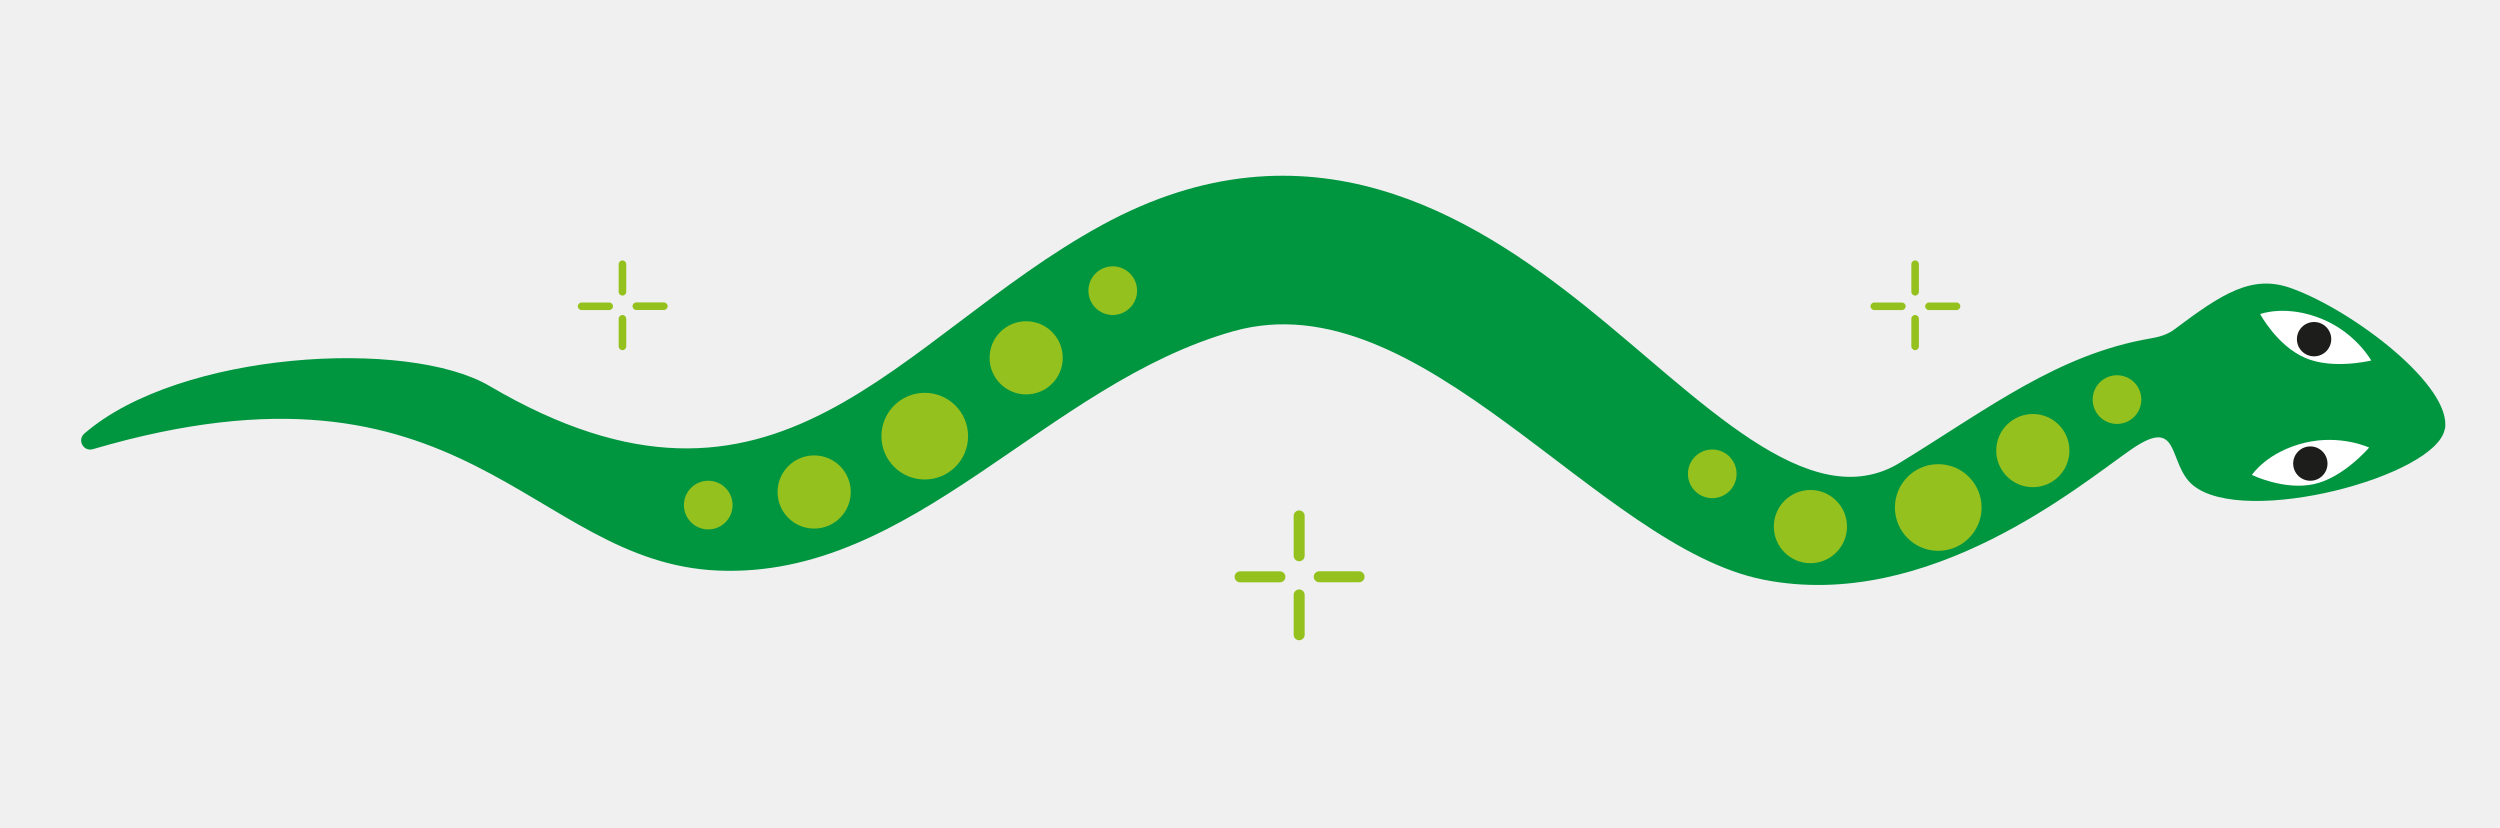
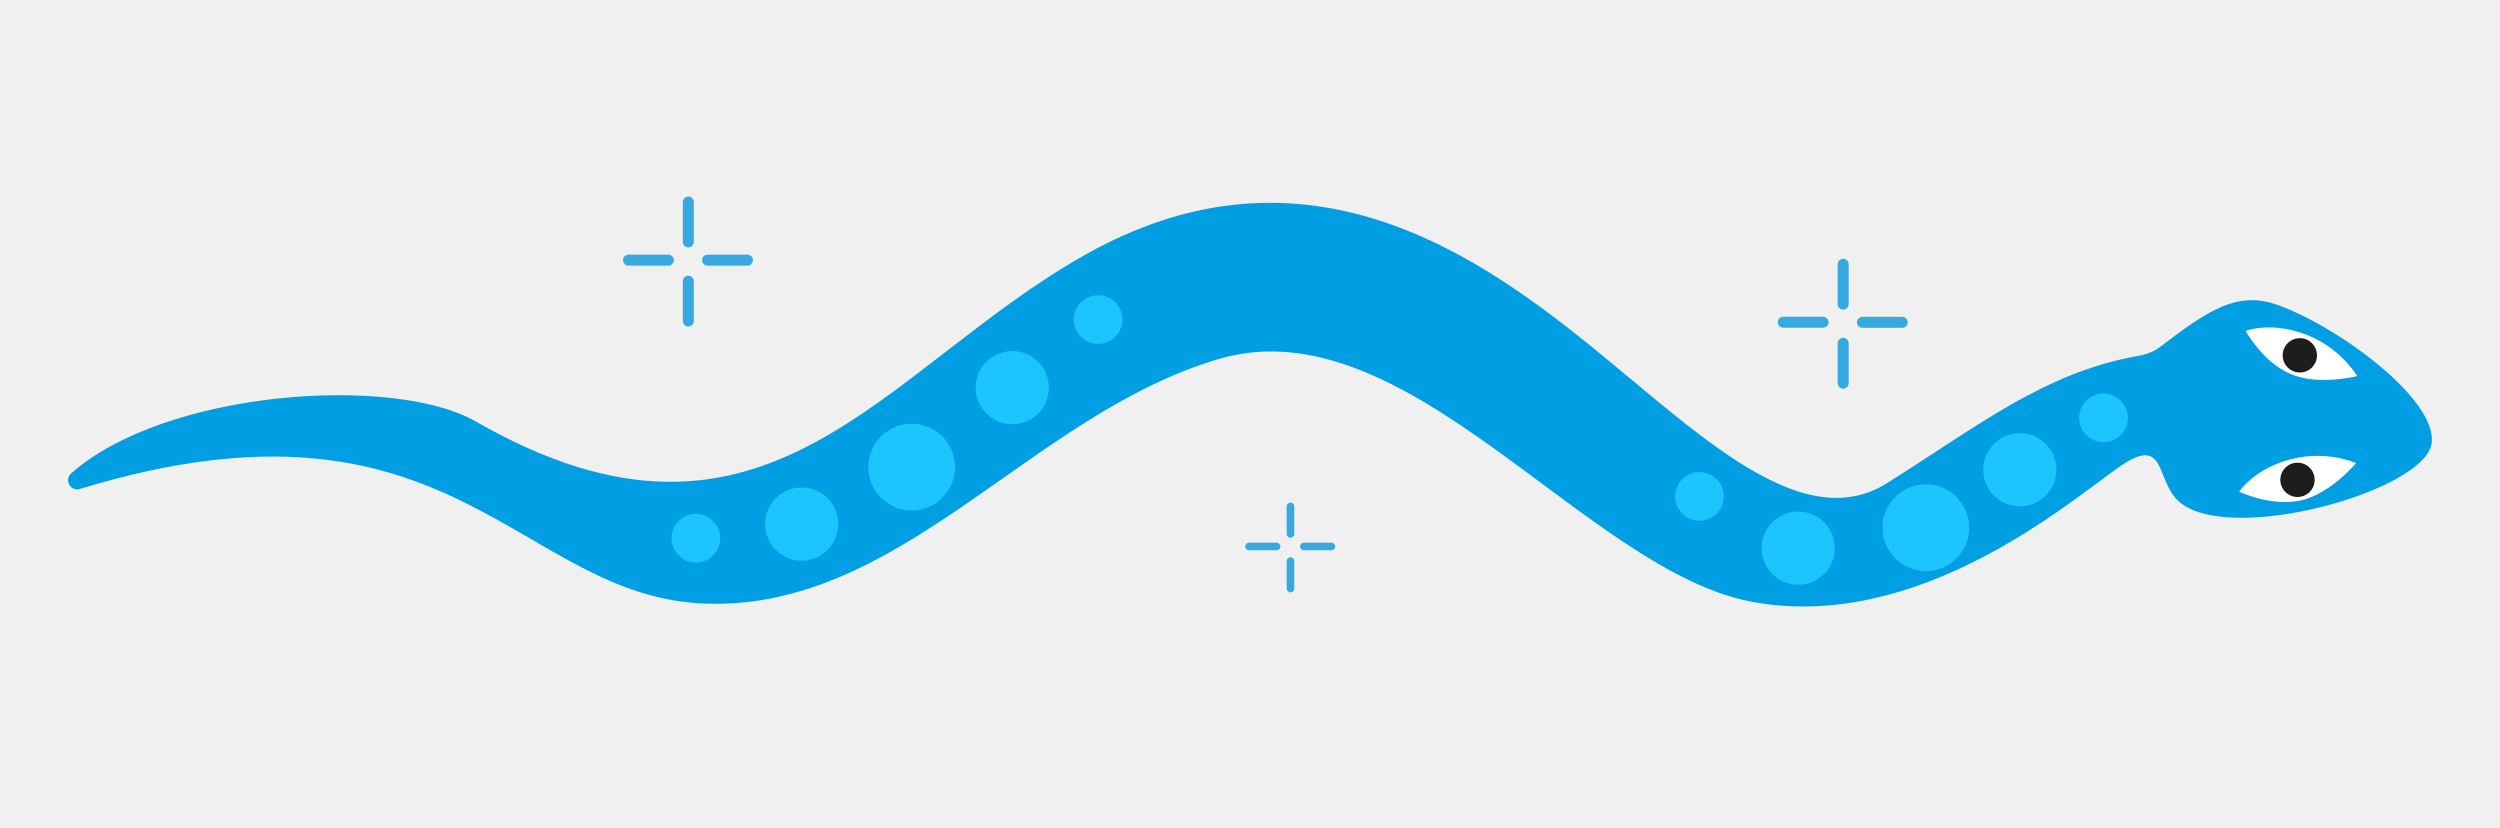
<svg xmlns="http://www.w3.org/2000/svg" id="Layer_1" data-name="Layer 1" viewBox="0 0 300 99.25">
  <defs>
    <style>
      .cls-1 {
-         fill: #009640;
+         fill: #fff;
      }

      .cls-2 {
-         fill: #fff;
+         fill: #36a9e1;
      }

      .cls-3 {
-         fill: #95c11f;
+         fill: #009fe3;
      }

      .cls-4 {
+         fill: #1dc5ff;
+       }
+ 
+       .cls-5 {
        fill: #1d1d1b;
      }
    </style>
  </defs>
-   <path class="cls-1" d="m293.37,51.49c-1.01,5.67-24.06,11.81-30.21,6.74-3.09-2.55-1.4-8.43-7.35-4.34s-24.31,19.62-44.2,15.67c-19.89-3.95-41.02-36.15-63.58-29.82s-38.39,29.7-61.83,28.73c-22.69-.94-30.12-27.76-75.05-14.57-1.14.33-1.92-1.1-1.02-1.88,11.43-9.89,38.82-11.46,48.6-5.71,34.66,20.37,48.74-5.76,73.48-19.29s44.43-1.16,58.06,9.74c13.63,10.9,26.78,25.47,37.73,18.76,10.58-6.48,18.96-13.03,30.13-14.92,1-.17,1.98-.46,2.78-1.06,5.75-4.31,9.34-6.67,14.08-4.94,7.45,2.7,19.32,11.75,18.4,16.9Z" />
+   <path class="cls-3" d="m291.78,53.27c-.95,5.68-23.93,12.06-30.14,7.06-3.12-2.51-1.48-8.41-7.4-4.26-5.91,4.15-24.1,19.87-44.03,16.14-19.93-3.74-41.4-35.71-63.89-29.15-22.49,6.56-38.08,30.11-61.53,29.38-22.7-.7-30.41-27.44-75.2-13.77-1.13.35-1.93-1.08-1.04-1.87,11.33-10.01,38.7-11.87,48.53-6.23,34.88,20,48.67-6.28,73.27-20.07,24.6-13.79,44.41-1.63,58.16,9.12,13.74,10.75,27.05,25.19,37.93,18.36s18.82-13.23,29.97-15.24c.99-.18,1.97-.48,2.77-1.09,5.71-4.37,9.27-6.77,14.03-5.09,7.47,2.63,19.44,11.54,18.57,16.7Z" />
  <g>
-     <path class="cls-2" d="m284.54,43.26s-4.61,1.14-7.96-.33-5.36-5.24-5.36-5.24c0,0,3.11-1.2,7.45.6,4.05,1.68,5.87,4.96,5.87,4.96Z" />
-     <circle class="cls-4" cx="277.69" cy="40.7" r="2.06" />
+     <path class="cls-1" d="m282.86,45.13s-4.6,1.19-7.97-.24-5.42-5.18-5.42-5.18c0,0,3.1-1.23,7.46.52,4.07,1.64,5.93,4.9,5.93,4.9Z" />
+     <circle class="cls-5" cx="275.98" cy="42.64" r="2.06" />
  </g>
  <g>
-     <path class="cls-2" d="m284.3,53.7s-3.07,3.63-6.65,4.4-7.42-1.11-7.42-1.11c0,0,1.82-2.79,6.4-3.87,4.27-1.01,7.67.59,7.67.59Z" />
-     <circle class="cls-4" cx="277.24" cy="55.63" r="2.06" />
+     <path class="cls-1" d="m282.73,55.57s-3.03,3.66-6.6,4.47-7.43-1.03-7.43-1.03c0,0,1.79-2.81,6.35-3.94,4.26-1.05,7.67.5,7.67.5Z" />
+     <circle class="cls-5" cx="275.7" cy="57.58" r="2.06" />
  </g>
-   <circle class="cls-3" cx="254.04" cy="47.95" r="2.92" />
-   <circle class="cls-3" cx="205.47" cy="56.86" r="2.92" />
-   <circle class="cls-3" cx="84.99" cy="60.61" r="2.92" />
-   <circle class="cls-3" cx="133.53" cy="34.88" r="2.92" />
-   <circle class="cls-3" cx="243.94" cy="54.07" r="4.39" />
-   <circle class="cls-3" cx="123.14" cy="42.94" r="4.39" />
-   <circle class="cls-3" cx="217.25" cy="63.19" r="4.39" />
-   <circle class="cls-3" cx="97.7" cy="59.04" r="4.39" />
-   <circle class="cls-3" cx="232.59" cy="60.9" r="5.2" />
-   <circle class="cls-3" cx="110.97" cy="52.34" r="5.2" />
-   <rect class="cls-3" x="155.24" y="70.74" width="1.32" height="6.1" rx=".66" ry=".66" transform="translate(311.8 147.57) rotate(-180)" />
-   <rect class="cls-3" x="155.24" y="61.24" width="1.32" height="6.1" rx=".66" ry=".66" transform="translate(311.8 128.59) rotate(-180)" />
-   <rect class="cls-3" x="150.54" y="66.16" width="1.32" height="6.1" rx=".66" ry=".66" transform="translate(81.99 220.42) rotate(-90)" />
-   <rect class="cls-3" x="160.04" y="66.16" width="1.32" height="6.1" rx=".66" ry=".66" transform="translate(91.49 229.91) rotate(-90)" />
-   <rect class="cls-3" x="229.36" y="37.81" width=".91" height="4.22" rx=".46" ry=".46" transform="translate(459.63 79.83) rotate(-180)" />
-   <rect class="cls-3" x="229.36" y="31.24" width=".91" height="4.22" rx=".46" ry=".46" transform="translate(459.63 66.71) rotate(180)" />
-   <rect class="cls-3" x="226.11" y="34.64" width=".91" height="4.22" rx=".46" ry=".46" transform="translate(189.82 263.32) rotate(-90)" />
-   <rect class="cls-3" x="232.67" y="34.64" width=".91" height="4.22" rx=".46" ry=".46" transform="translate(196.38 269.88) rotate(-90)" />
-   <rect class="cls-3" x="74.24" y="37.81" width=".91" height="4.22" rx=".46" ry=".46" transform="translate(149.39 79.83) rotate(-180)" />
-   <rect class="cls-3" x="74.24" y="31.24" width=".91" height="4.22" rx=".46" ry=".46" transform="translate(149.39 66.71) rotate(-180)" />
-   <rect class="cls-3" x="70.99" y="34.64" width=".91" height="4.22" rx=".46" ry=".46" transform="translate(34.7 108.2) rotate(-90)" />
-   <rect class="cls-3" x="77.56" y="34.64" width=".91" height="4.22" rx=".46" ry=".46" transform="translate(41.26 114.76) rotate(-90)" />
+   <circle class="cls-4" cx="252.42" cy="50.14" r="2.92" />
+   <circle class="cls-4" cx="203.94" cy="59.57" r="2.92" />
+   <circle class="cls-4" cx="83.5" cy="64.59" r="2.92" />
+   <circle class="cls-4" cx="131.77" cy="38.35" r="2.92" />
+   <circle class="cls-4" cx="242.38" cy="56.37" r="4.39" />
+   <circle class="cls-4" cx="121.47" cy="46.52" r="4.39" />
+   <circle class="cls-4" cx="215.79" cy="65.78" r="4.39" />
+   <circle class="cls-4" cx="96.2" cy="62.89" r="4.39" />
+   <circle class="cls-4" cx="231.1" cy="63.32" r="5.2" />
+   <circle class="cls-4" cx="109.4" cy="56.05" r="5.2" />
+   <rect class="cls-2" x="81.94" y="23.59" width="1.32" height="6.1" rx=".66" ry=".66" />
+   <rect class="cls-2" x="81.94" y="33.09" width="1.32" height="6.1" rx=".66" ry=".66" />
+   <rect class="cls-2" x="86.64" y="28.17" width="1.32" height="6.1" rx=".66" ry=".66" transform="translate(118.52 -56.08) rotate(90)" />
+   <rect class="cls-2" x="77.15" y="28.17" width="1.32" height="6.1" rx=".66" ry=".66" transform="translate(109.03 -46.59) rotate(90)" />
+   <rect class="cls-2" x="154.4" y="60.31" width=".91" height="4.22" rx=".46" ry=".46" />
+   <rect class="cls-2" x="154.4" y="66.87" width=".91" height="4.22" rx=".46" ry=".46" />
+   <rect class="cls-2" x="157.65" y="63.47" width=".91" height="4.22" rx=".46" ry=".46" transform="translate(223.69 -92.53) rotate(90)" />
+   <rect class="cls-2" x="151.09" y="63.47" width=".91" height="4.22" rx=".46" ry=".46" transform="translate(217.12 -85.97) rotate(90)" />
+   <rect class="cls-2" x="220.52" y="31.05" width="1.32" height="6.1" rx=".66" ry=".66" />
+   <rect class="cls-2" x="220.52" y="40.54" width="1.32" height="6.1" rx=".66" ry=".66" />
+   <rect class="cls-2" x="225.22" y="35.63" width="1.32" height="6.1" rx=".66" ry=".66" transform="translate(264.56 -187.2) rotate(90)" />
+   <rect class="cls-2" x="215.72" y="35.63" width="1.32" height="6.1" rx=".66" ry=".66" transform="translate(255.06 -177.71) rotate(90)" />
</svg>
